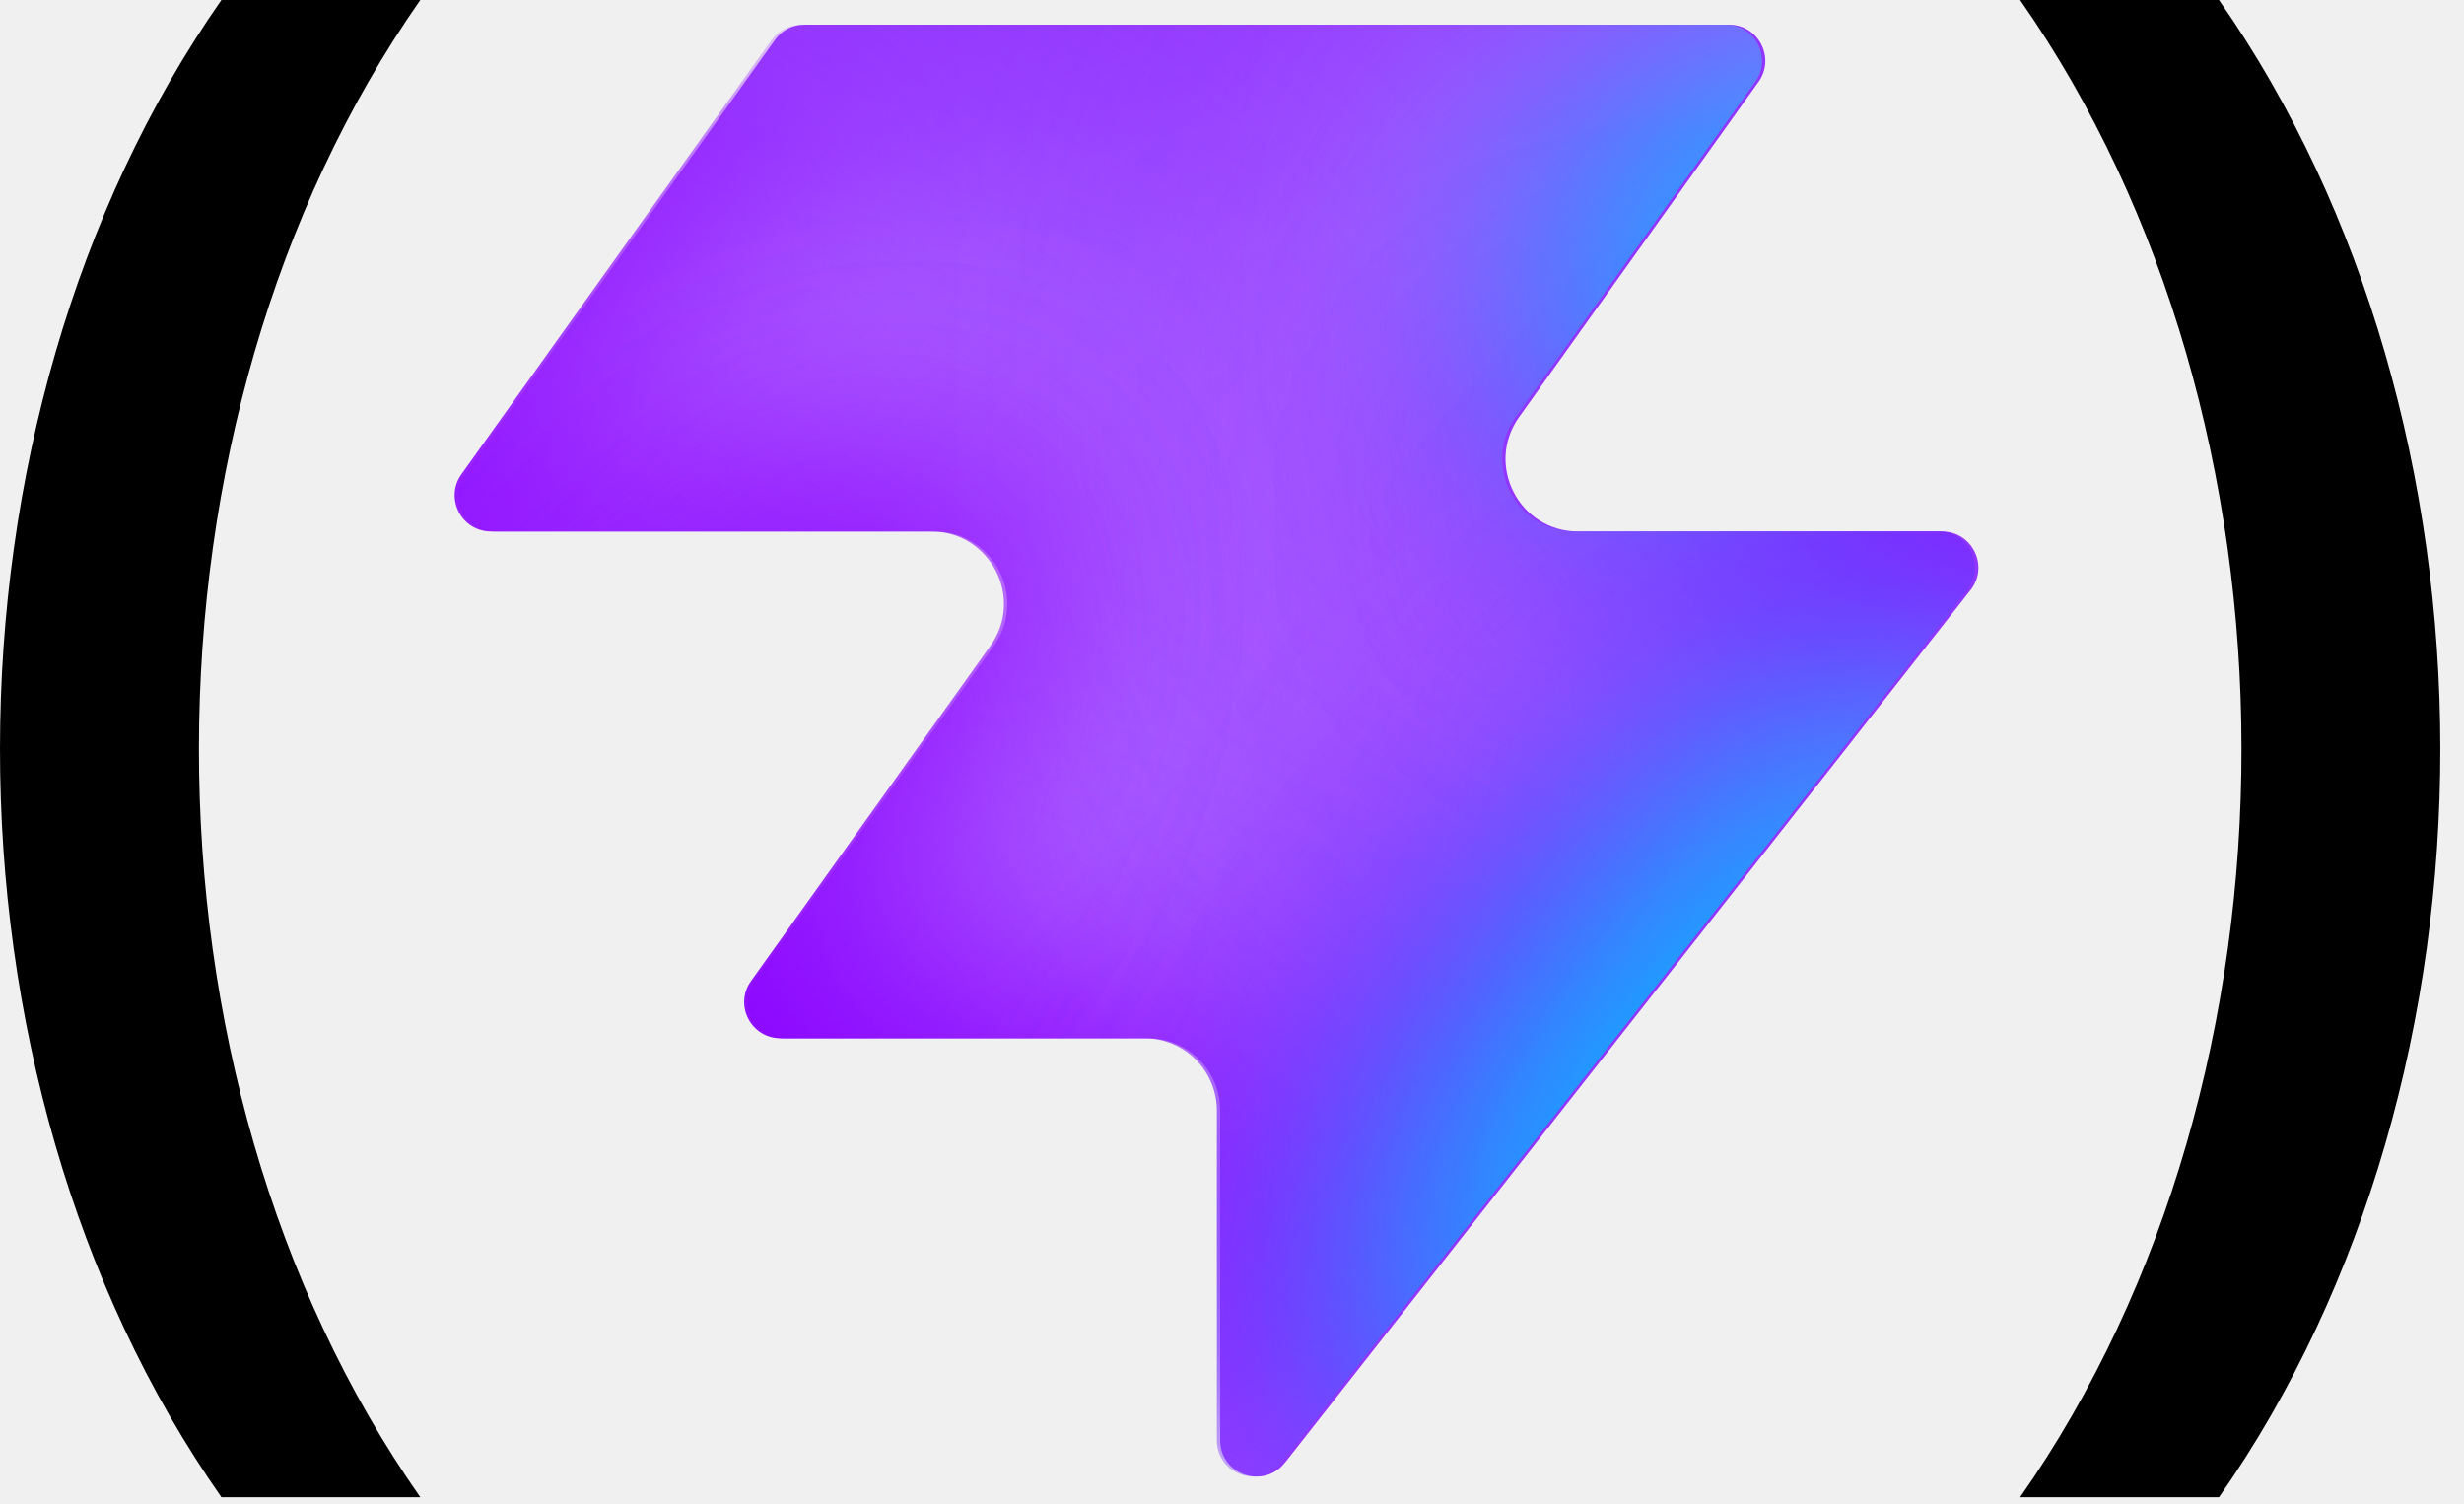
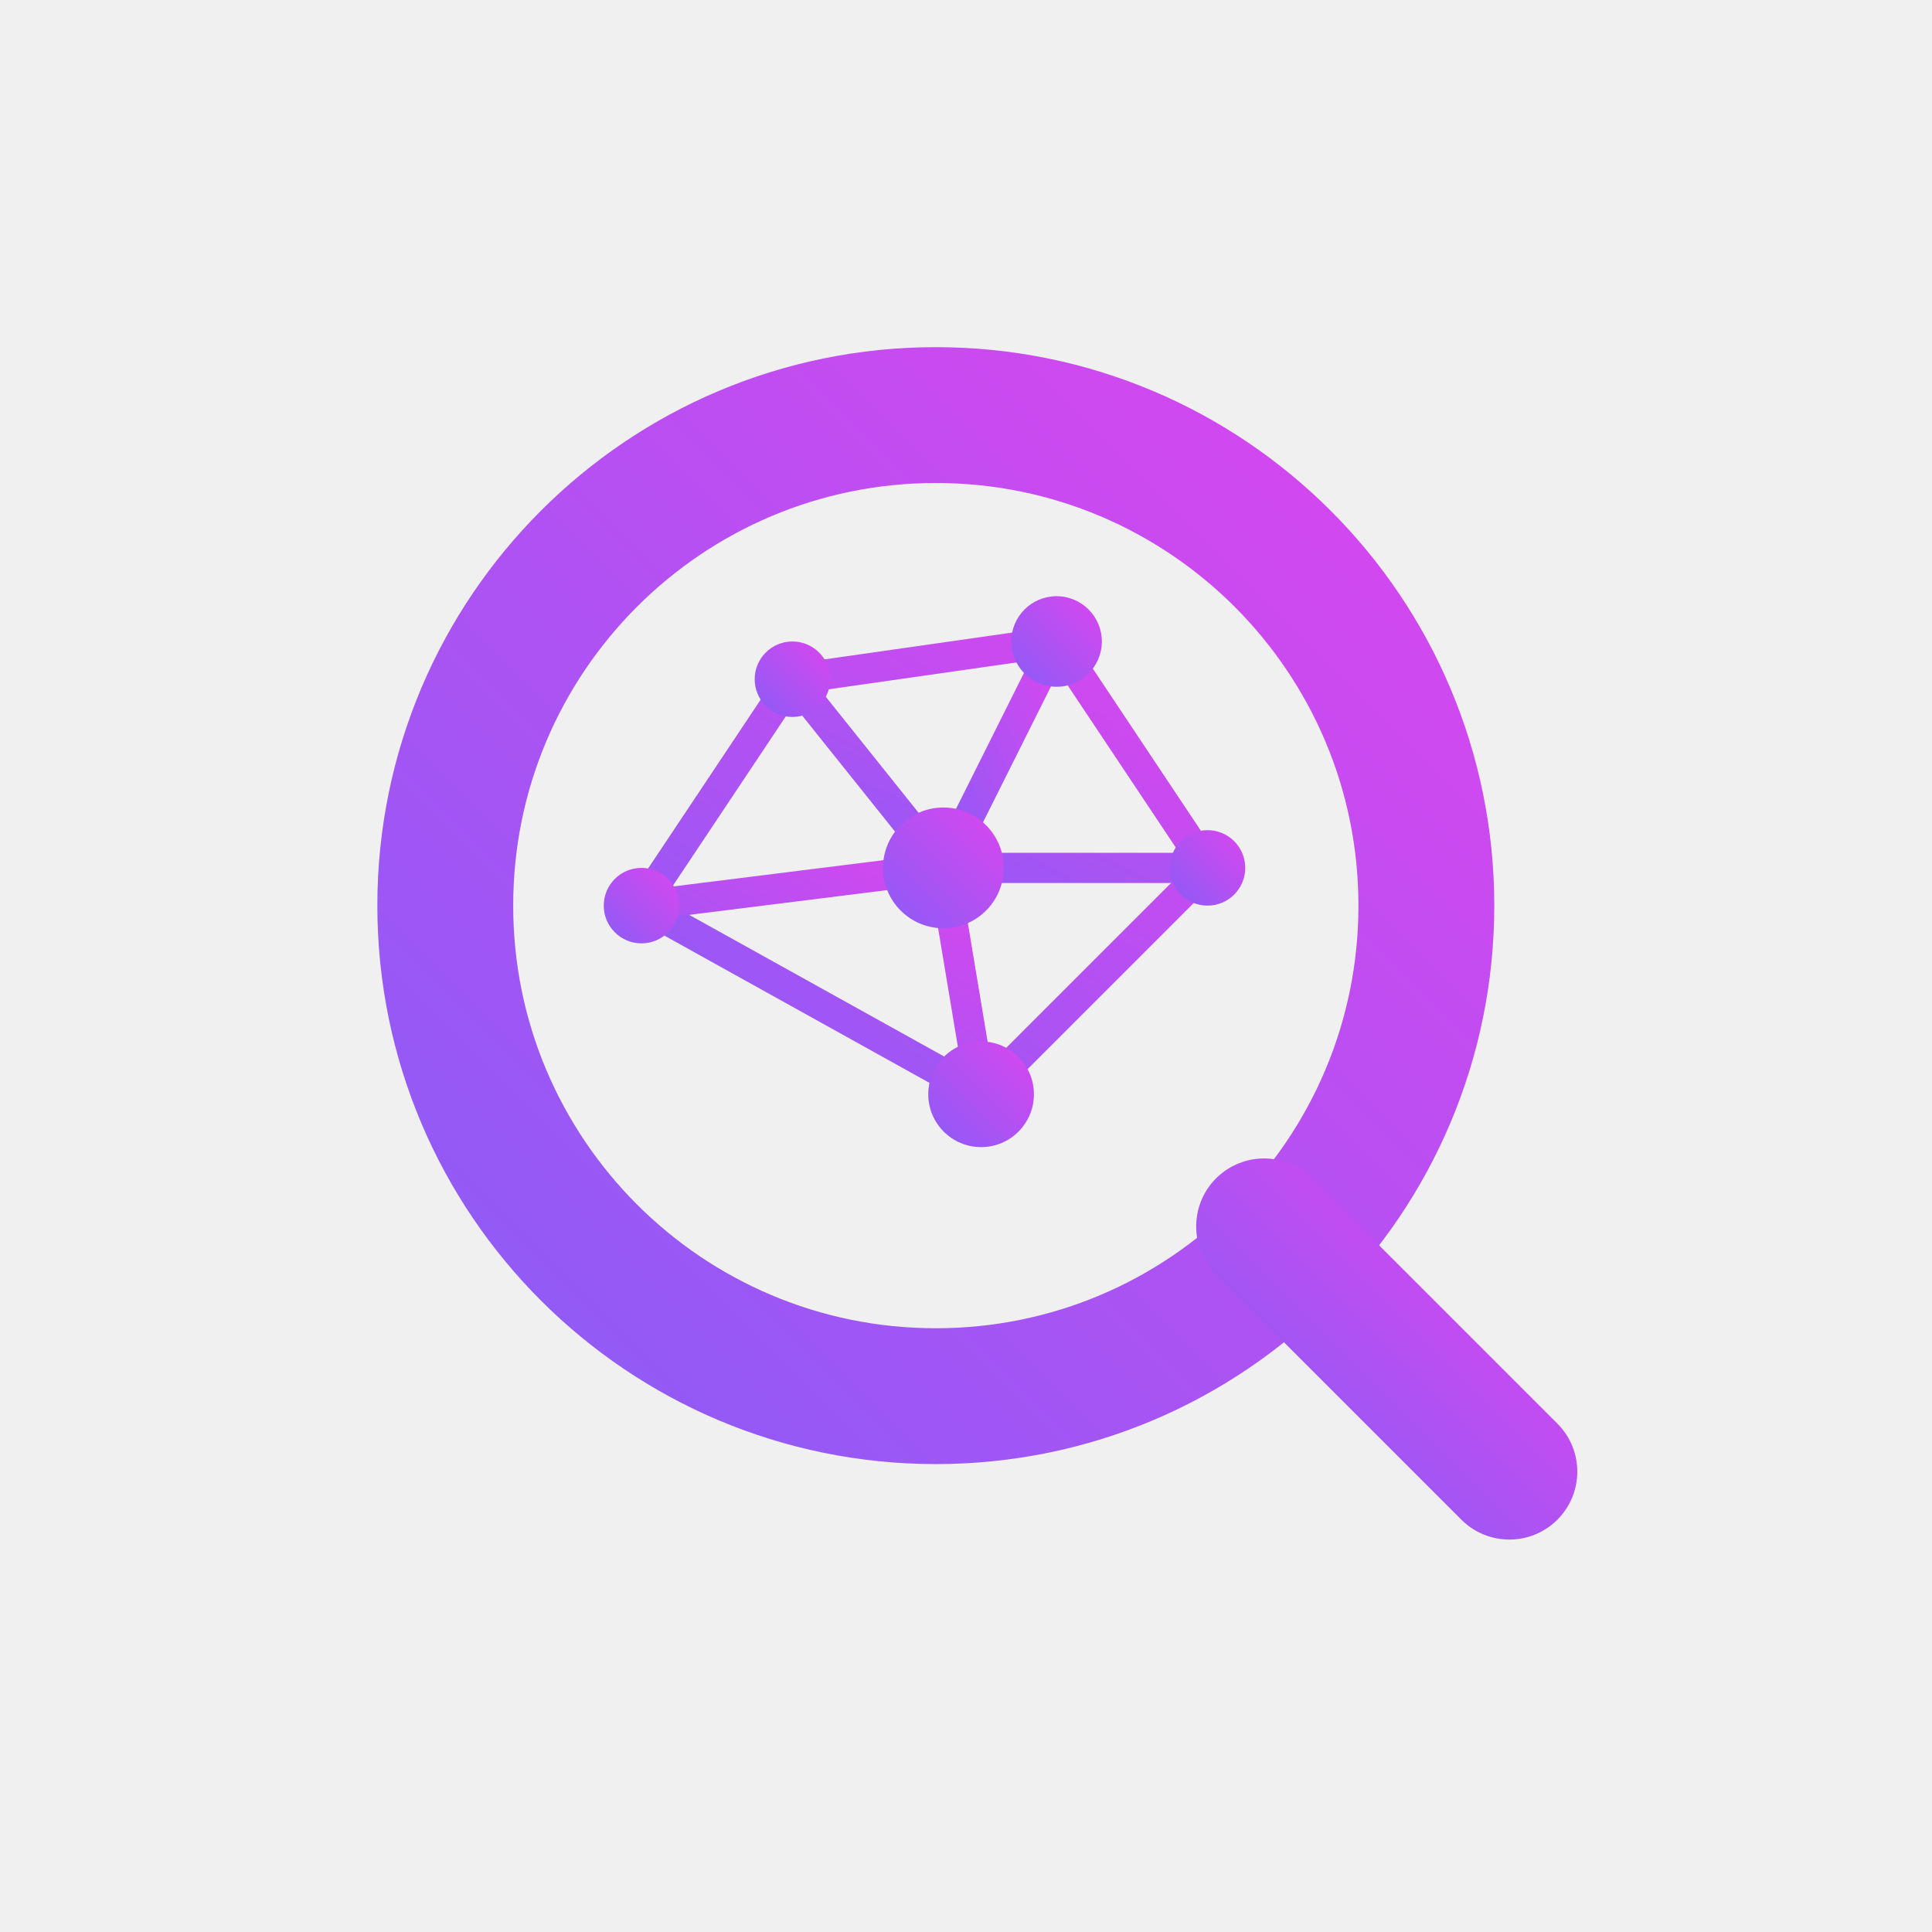
- <svg xmlns="http://www.w3.org/2000/svg" width="77" height="47" fill="none" aria-labelledby="vite-logo-title" viewBox="0 0 77 47">
-   <style>.parenthesis{fill:#000}@media (prefers-color-scheme:dark){.parenthesis{fill:#fff}}</style>
-   <path fill="#9135ff" d="M40.151 45.71c-.663.844-2.02.374-2.02-.699V34.708a2.26 2.26 0 0 0-2.262-2.262H24.493c-.92 0-1.457-1.04-.92-1.788l7.479-10.471c1.07-1.498 0-3.578-1.842-3.578H15.443c-.92 0-1.456-1.04-.92-1.788l9.696-13.576c.213-.297.556-.474.92-.474h28.894c.92 0 1.456 1.04.92 1.788l-7.48 10.472c-1.07 1.497 0 3.578 1.842 3.578h11.376c.944 0 1.474 1.087.89 1.83L40.153 45.712z" />
-   <mask id="a" width="48" height="47" x="14" y="0" maskUnits="userSpaceOnUse" style="mask-type:alpha">
-     <path fill="#000" d="M40.047 45.71c-.663.843-2.02.374-2.02-.699V34.708a2.26 2.26 0 0 0-2.262-2.262H24.389c-.92 0-1.457-1.04-.92-1.788l7.479-10.472c1.07-1.497 0-3.578-1.842-3.578H15.34c-.92 0-1.456-1.04-.92-1.788l9.696-13.575c.213-.297.556-.474.92-.474H53.93c.92 0 1.456 1.04.92 1.788L47.37 13.03c-1.07 1.498 0 3.578 1.842 3.578h11.376c.944 0 1.474 1.088.89 1.831L40.049 45.712z" />
-   </mask>
-   <g mask="url(#a)">
-     <g filter="url(#b)">
-       <ellipse cx="5.508" cy="14.704" fill="#eee6ff" rx="5.508" ry="14.704" transform="rotate(269.814 20.96 11.29)scale(-1 1)" />
-     </g>
-     <g filter="url(#c)">
-       <ellipse cx="10.399" cy="29.851" fill="#eee6ff" rx="10.399" ry="29.851" transform="rotate(89.814 -16.902 -8.275)scale(1 -1)" />
-     </g>
-     <g filter="url(#d)">
-       <ellipse cx="5.508" cy="30.487" fill="#8900ff" rx="5.508" ry="30.487" transform="rotate(89.814 -19.197 -7.127)scale(1 -1)" />
-     </g>
-     <g filter="url(#e)">
-       <ellipse cx="5.508" cy="30.599" fill="#8900ff" rx="5.508" ry="30.599" transform="rotate(89.814 -25.928 4.177)scale(1 -1)" />
-     </g>
-     <g filter="url(#f)">
-       <ellipse cx="5.508" cy="30.599" fill="#8900ff" rx="5.508" ry="30.599" transform="rotate(89.814 -25.738 5.52)scale(1 -1)" />
-     </g>
-     <g filter="url(#g)">
-       <ellipse cx="14.072" cy="22.078" fill="#eee6ff" rx="14.072" ry="22.078" transform="rotate(93.35 31.245 55.578)scale(-1 1)" />
-     </g>
-     <g filter="url(#h)">
-       <ellipse cx="3.47" cy="21.501" fill="#8900ff" rx="3.47" ry="21.501" transform="rotate(89.009 35.419 55.202)scale(-1 1)" />
-     </g>
-     <g filter="url(#i)">
-       <ellipse cx="3.47" cy="21.501" fill="#8900ff" rx="3.47" ry="21.501" transform="rotate(89.009 35.419 55.202)scale(-1 1)" />
-     </g>
-     <g filter="url(#j)">
-       <ellipse cx="14.592" cy="9.743" fill="#8900ff" rx="4.407" ry="29.108" transform="rotate(39.51 14.592 9.743)" />
-     </g>
-     <g filter="url(#k)">
-       <ellipse cx="61.728" cy="-5.321" fill="#8900ff" rx="4.407" ry="29.108" transform="rotate(37.892 61.728 -5.32)" />
-     </g>
-     <g filter="url(#l)">
-       <ellipse cx="55.618" cy="7.104" fill="#00c2ff" rx="5.971" ry="9.665" transform="rotate(37.892 55.618 7.104)" />
-     </g>
-     <g filter="url(#m)">
-       <ellipse cx="12.326" cy="39.103" fill="#8900ff" rx="4.407" ry="29.108" transform="rotate(37.892 12.326 39.103)" />
-     </g>
-     <g filter="url(#n)">
-       <ellipse cx="12.326" cy="39.103" fill="#8900ff" rx="4.407" ry="29.108" transform="rotate(37.892 12.326 39.103)" />
-     </g>
-     <g filter="url(#o)">
-       <ellipse cx="49.857" cy="30.678" fill="#8900ff" rx="4.407" ry="29.108" transform="rotate(37.892 49.857 30.678)" />
-     </g>
-     <g filter="url(#p)">
-       <ellipse cx="52.623" cy="33.171" fill="#00c2ff" rx="5.971" ry="15.297" transform="rotate(37.892 52.623 33.17)" />
-     </g>
+ <svg xmlns="http://www.w3.org/2000/svg" viewBox="0 0 512 512" width="100%" height="100%">
+   <defs>
+     <linearGradient id="brand-grad" x1="0%" y1="100%" x2="100%" y2="0%">
+       <stop offset="0%" stop-color="#8b5cf6" />
+       <stop offset="100%" stop-color="#d946ef" />
+     </linearGradient>
+   </defs>
+   <circle cx="248" cy="240" r="130" fill="none" stroke="url(#brand-grad)" stroke-width="36" />
+   <path d="M 335 325 L 400 390" fill="none" stroke="url(#brand-grad)" stroke-width="36" stroke-linecap="round" />
+   <g stroke="url(#brand-grad)" stroke-width="8" stroke-linecap="round" stroke-linejoin="round">
+     <path d="M 210 180 L 280 170 L 320 230 L 260 290 L 170 240 Z" fill="none" />
+     <path d="M 210 180 L 250 230 L 320 230" fill="none" />
+     <path d="M 170 240 L 250 230 L 260 290" fill="none" />
+     <path d="M 280 170 L 250 230" fill="none" />
+     <circle cx="210" cy="180" r="10" fill="url(#brand-grad)" stroke="none" />
+     <circle cx="280" cy="170" r="12" fill="url(#brand-grad)" stroke="none" />
+     <circle cx="320" cy="230" r="10" fill="url(#brand-grad)" stroke="none" />
+     <circle cx="260" cy="290" r="14" fill="url(#brand-grad)" stroke="none" />
+     <circle cx="170" cy="240" r="10" fill="url(#brand-grad)" stroke="none" />
+     <circle cx="250" cy="230" r="16" fill="url(#brand-grad)" stroke="none" />
  </g>
-   <path d="M6.919 0c-9.198 13.166-9.252 33.575 0 46.789h6.215c-9.25-13.214-9.196-33.623 0-46.789zm62.424 0h-6.215c9.198 13.166 9.252 33.575 0 46.789h6.215c9.25-13.214 9.196-33.623 0-46.789" class="parenthesis" />
-   <defs>
-     <filter id="b" width="60.045" height="41.654" x="-5.564" y="16.92" color-interpolation-filters="sRGB" filterUnits="userSpaceOnUse">
-       <feFlood flood-opacity="0" result="BackgroundImageFix" />
-       <feBlend in="SourceGraphic" in2="BackgroundImageFix" result="shape" />
-       <feGaussianBlur result="effect1_foregroundBlur_2002_17286" stdDeviation="7.659" />
-     </filter>
-     <filter id="c" width="90.34" height="51.437" x="-40.407" y="-6.762" color-interpolation-filters="sRGB" filterUnits="userSpaceOnUse">
-       <feFlood flood-opacity="0" result="BackgroundImageFix" />
-       <feBlend in="SourceGraphic" in2="BackgroundImageFix" result="shape" />
-       <feGaussianBlur result="effect1_foregroundBlur_2002_17286" stdDeviation="7.659" />
-     </filter>
-     <filter id="d" width="79.355" height="29.4" x="-35.435" y="2.801" color-interpolation-filters="sRGB" filterUnits="userSpaceOnUse">
-       <feFlood flood-opacity="0" result="BackgroundImageFix" />
-       <feBlend in="SourceGraphic" in2="BackgroundImageFix" result="shape" />
-       <feGaussianBlur result="effect1_foregroundBlur_2002_17286" stdDeviation="4.596" />
-     </filter>
-     <filter id="e" width="79.579" height="29.4" x="-30.84" y="20.8" color-interpolation-filters="sRGB" filterUnits="userSpaceOnUse">
-       <feFlood flood-opacity="0" result="BackgroundImageFix" />
-       <feBlend in="SourceGraphic" in2="BackgroundImageFix" result="shape" />
-       <feGaussianBlur result="effect1_foregroundBlur_2002_17286" stdDeviation="4.596" />
-     </filter>
-     <filter id="f" width="79.579" height="29.4" x="-29.307" y="21.949" color-interpolation-filters="sRGB" filterUnits="userSpaceOnUse">
-       <feFlood flood-opacity="0" result="BackgroundImageFix" />
-       <feBlend in="SourceGraphic" in2="BackgroundImageFix" result="shape" />
-       <feGaussianBlur result="effect1_foregroundBlur_2002_17286" stdDeviation="4.596" />
-     </filter>
-     <filter id="g" width="74.749" height="58.852" x="29.961" y="-17.13" color-interpolation-filters="sRGB" filterUnits="userSpaceOnUse">
-       <feFlood flood-opacity="0" result="BackgroundImageFix" />
-       <feBlend in="SourceGraphic" in2="BackgroundImageFix" result="shape" />
-       <feGaussianBlur result="effect1_foregroundBlur_2002_17286" stdDeviation="7.659" />
-     </filter>
-     <filter id="h" width="61.377" height="25.362" x="37.754" y="3.055" color-interpolation-filters="sRGB" filterUnits="userSpaceOnUse">
-       <feFlood flood-opacity="0" result="BackgroundImageFix" />
-       <feBlend in="SourceGraphic" in2="BackgroundImageFix" result="shape" />
-       <feGaussianBlur result="effect1_foregroundBlur_2002_17286" stdDeviation="4.596" />
-     </filter>
-     <filter id="i" width="61.377" height="25.362" x="37.754" y="3.055" color-interpolation-filters="sRGB" filterUnits="userSpaceOnUse">
-       <feFlood flood-opacity="0" result="BackgroundImageFix" />
-       <feBlend in="SourceGraphic" in2="BackgroundImageFix" result="shape" />
-       <feGaussianBlur result="effect1_foregroundBlur_2002_17286" stdDeviation="4.596" />
-     </filter>
-     <filter id="j" width="56.045" height="63.649" x="-13.43" y="-22.082" color-interpolation-filters="sRGB" filterUnits="userSpaceOnUse">
-       <feFlood flood-opacity="0" result="BackgroundImageFix" />
-       <feBlend in="SourceGraphic" in2="BackgroundImageFix" result="shape" />
-       <feGaussianBlur result="effect1_foregroundBlur_2002_17286" stdDeviation="4.596" />
-     </filter>
-     <filter id="k" width="54.814" height="64.646" x="34.321" y="-37.644" color-interpolation-filters="sRGB" filterUnits="userSpaceOnUse">
-       <feFlood flood-opacity="0" result="BackgroundImageFix" />
-       <feBlend in="SourceGraphic" in2="BackgroundImageFix" result="shape" />
-       <feGaussianBlur result="effect1_foregroundBlur_2002_17286" stdDeviation="4.596" />
-     </filter>
-     <filter id="l" width="33.541" height="35.313" x="38.847" y="-10.552" color-interpolation-filters="sRGB" filterUnits="userSpaceOnUse">
-       <feFlood flood-opacity="0" result="BackgroundImageFix" />
-       <feBlend in="SourceGraphic" in2="BackgroundImageFix" result="shape" />
-       <feGaussianBlur result="effect1_foregroundBlur_2002_17286" stdDeviation="4.596" />
-     </filter>
-     <filter id="m" width="54.814" height="64.646" x="-15.081" y="6.78" color-interpolation-filters="sRGB" filterUnits="userSpaceOnUse">
-       <feFlood flood-opacity="0" result="BackgroundImageFix" />
-       <feBlend in="SourceGraphic" in2="BackgroundImageFix" result="shape" />
-       <feGaussianBlur result="effect1_foregroundBlur_2002_17286" stdDeviation="4.596" />
-     </filter>
-     <filter id="n" width="54.814" height="64.646" x="-15.081" y="6.78" color-interpolation-filters="sRGB" filterUnits="userSpaceOnUse">
-       <feFlood flood-opacity="0" result="BackgroundImageFix" />
-       <feBlend in="SourceGraphic" in2="BackgroundImageFix" result="shape" />
-       <feGaussianBlur result="effect1_foregroundBlur_2002_17286" stdDeviation="4.596" />
-     </filter>
-     <filter id="o" width="54.814" height="64.646" x="22.45" y="-1.645" color-interpolation-filters="sRGB" filterUnits="userSpaceOnUse">
-       <feFlood flood-opacity="0" result="BackgroundImageFix" />
-       <feBlend in="SourceGraphic" in2="BackgroundImageFix" result="shape" />
-       <feGaussianBlur result="effect1_foregroundBlur_2002_17286" stdDeviation="4.596" />
-     </filter>
-     <filter id="p" width="39.409" height="43.623" x="32.919" y="11.36" color-interpolation-filters="sRGB" filterUnits="userSpaceOnUse">
-       <feFlood flood-opacity="0" result="BackgroundImageFix" />
-       <feBlend in="SourceGraphic" in2="BackgroundImageFix" result="shape" />
-       <feGaussianBlur result="effect1_foregroundBlur_2002_17286" stdDeviation="4.596" />
-     </filter>
-   </defs>
</svg>
